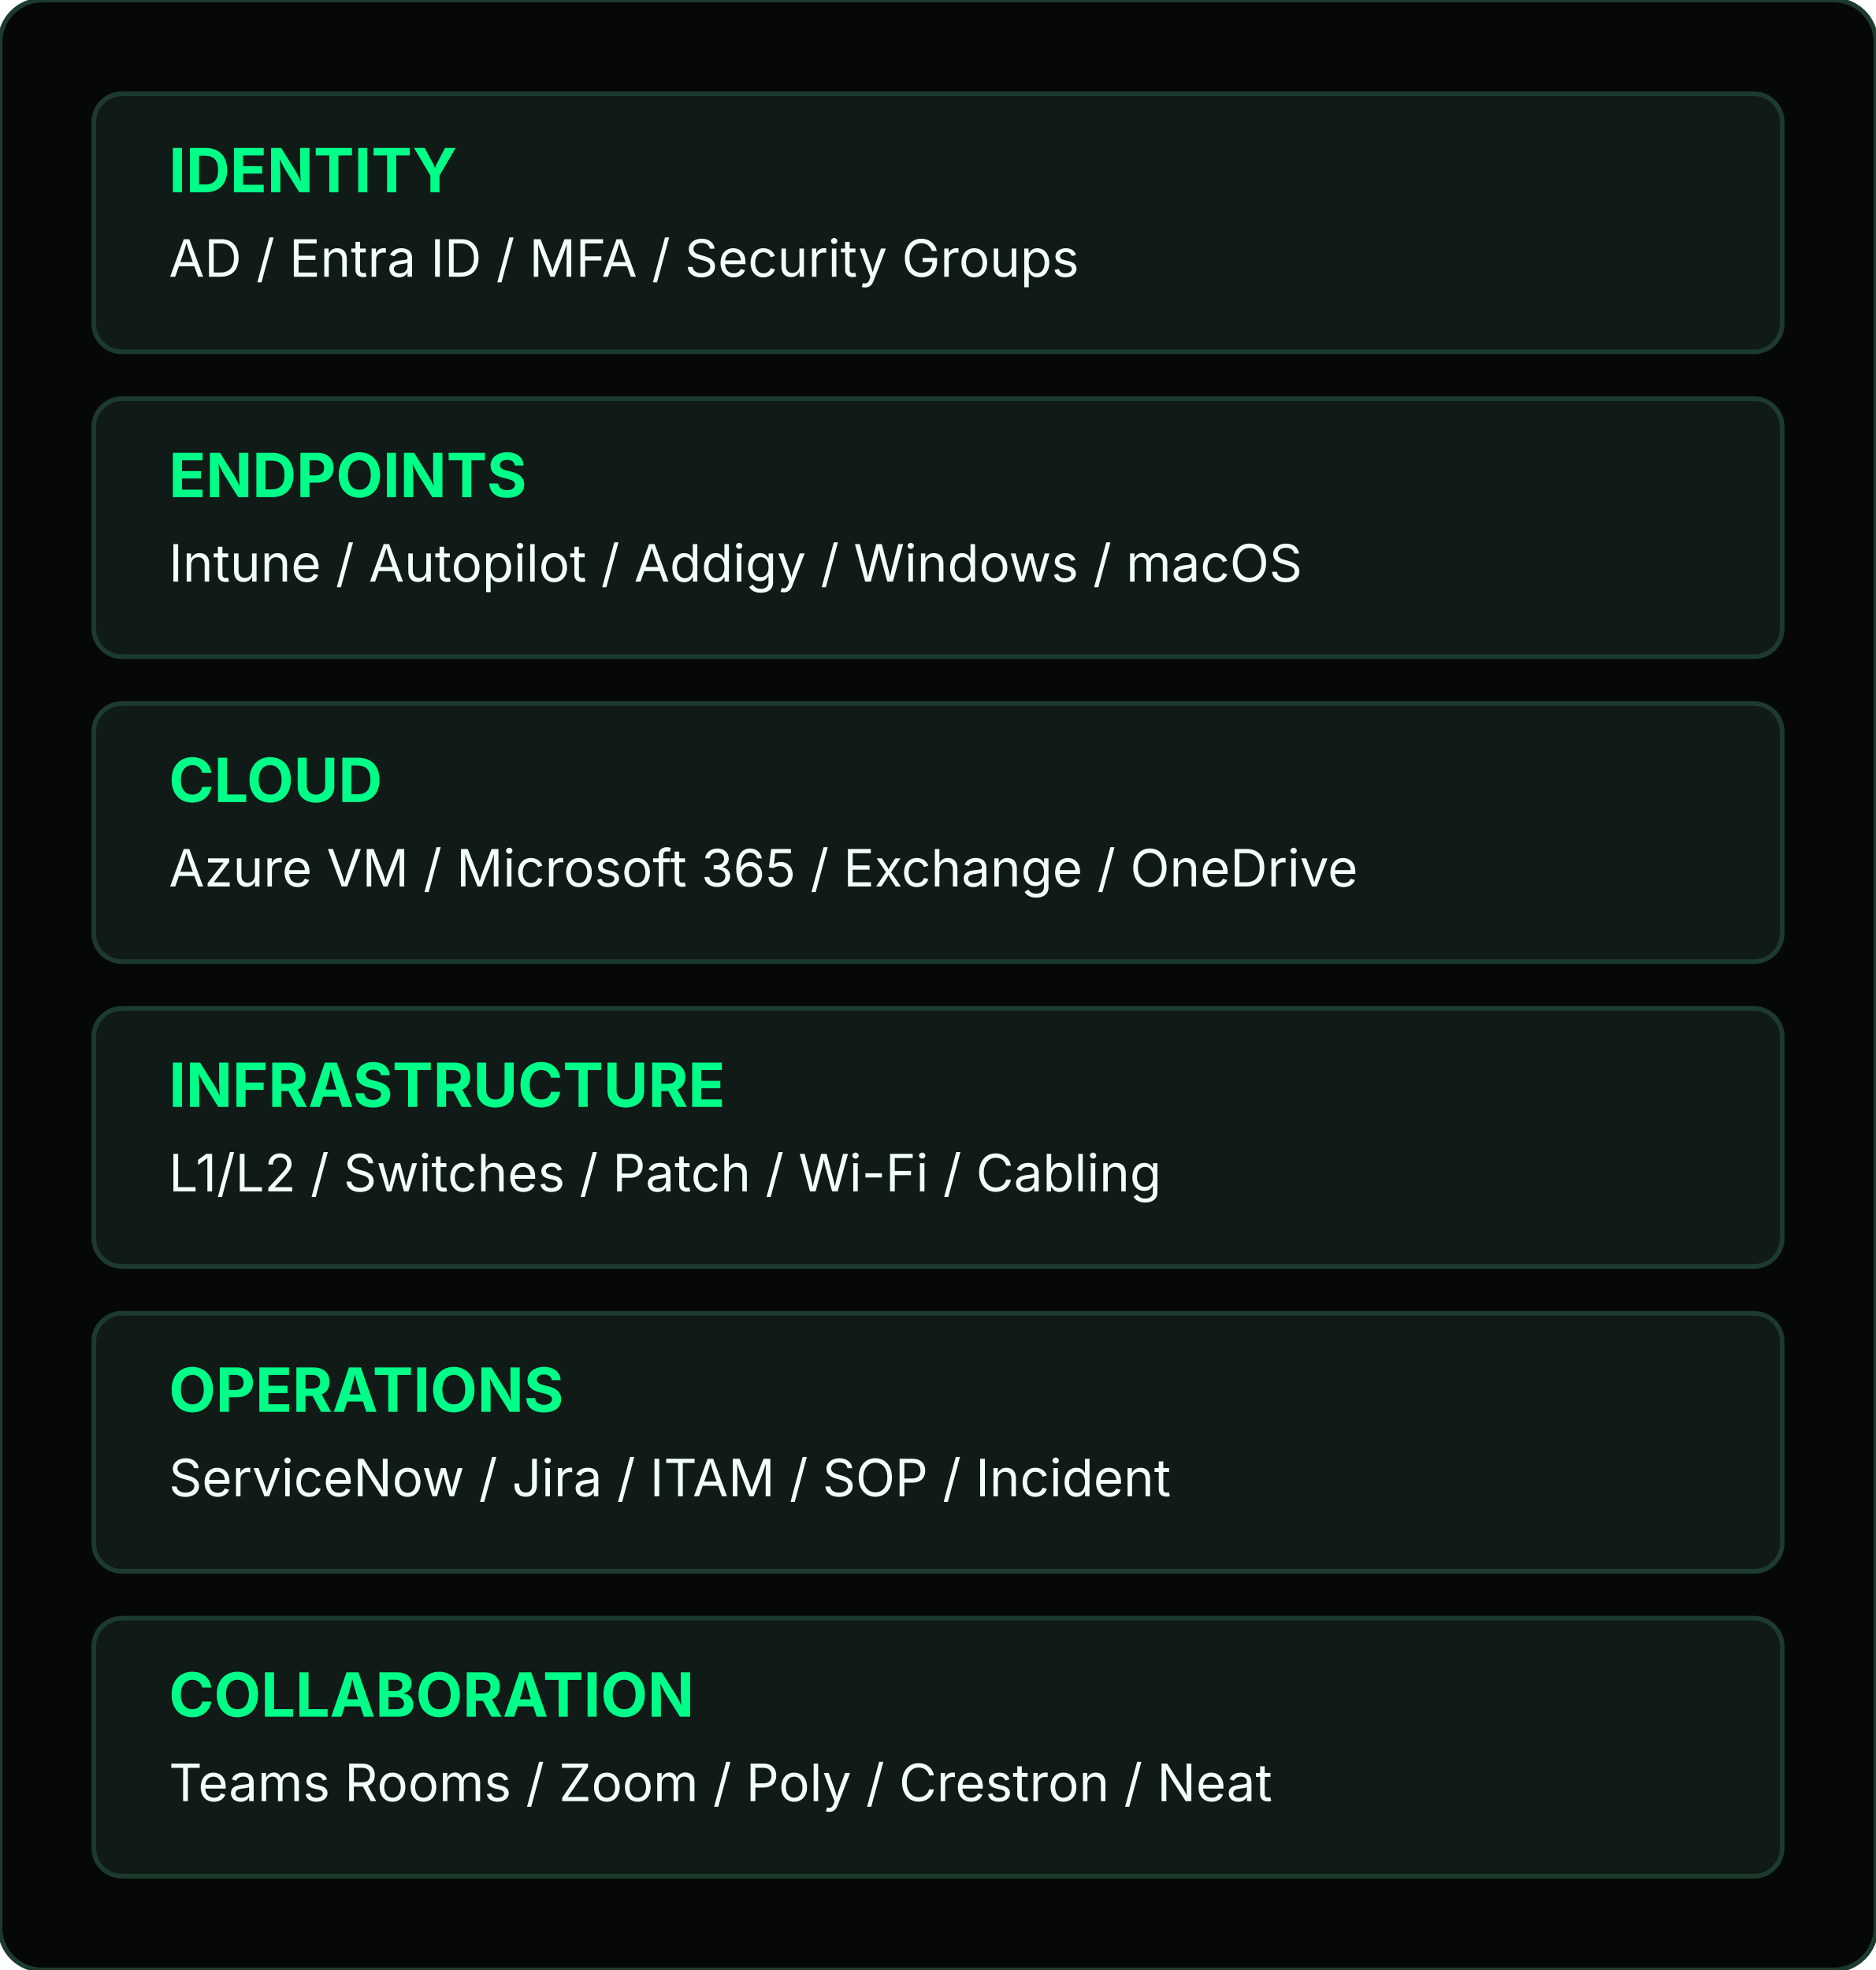
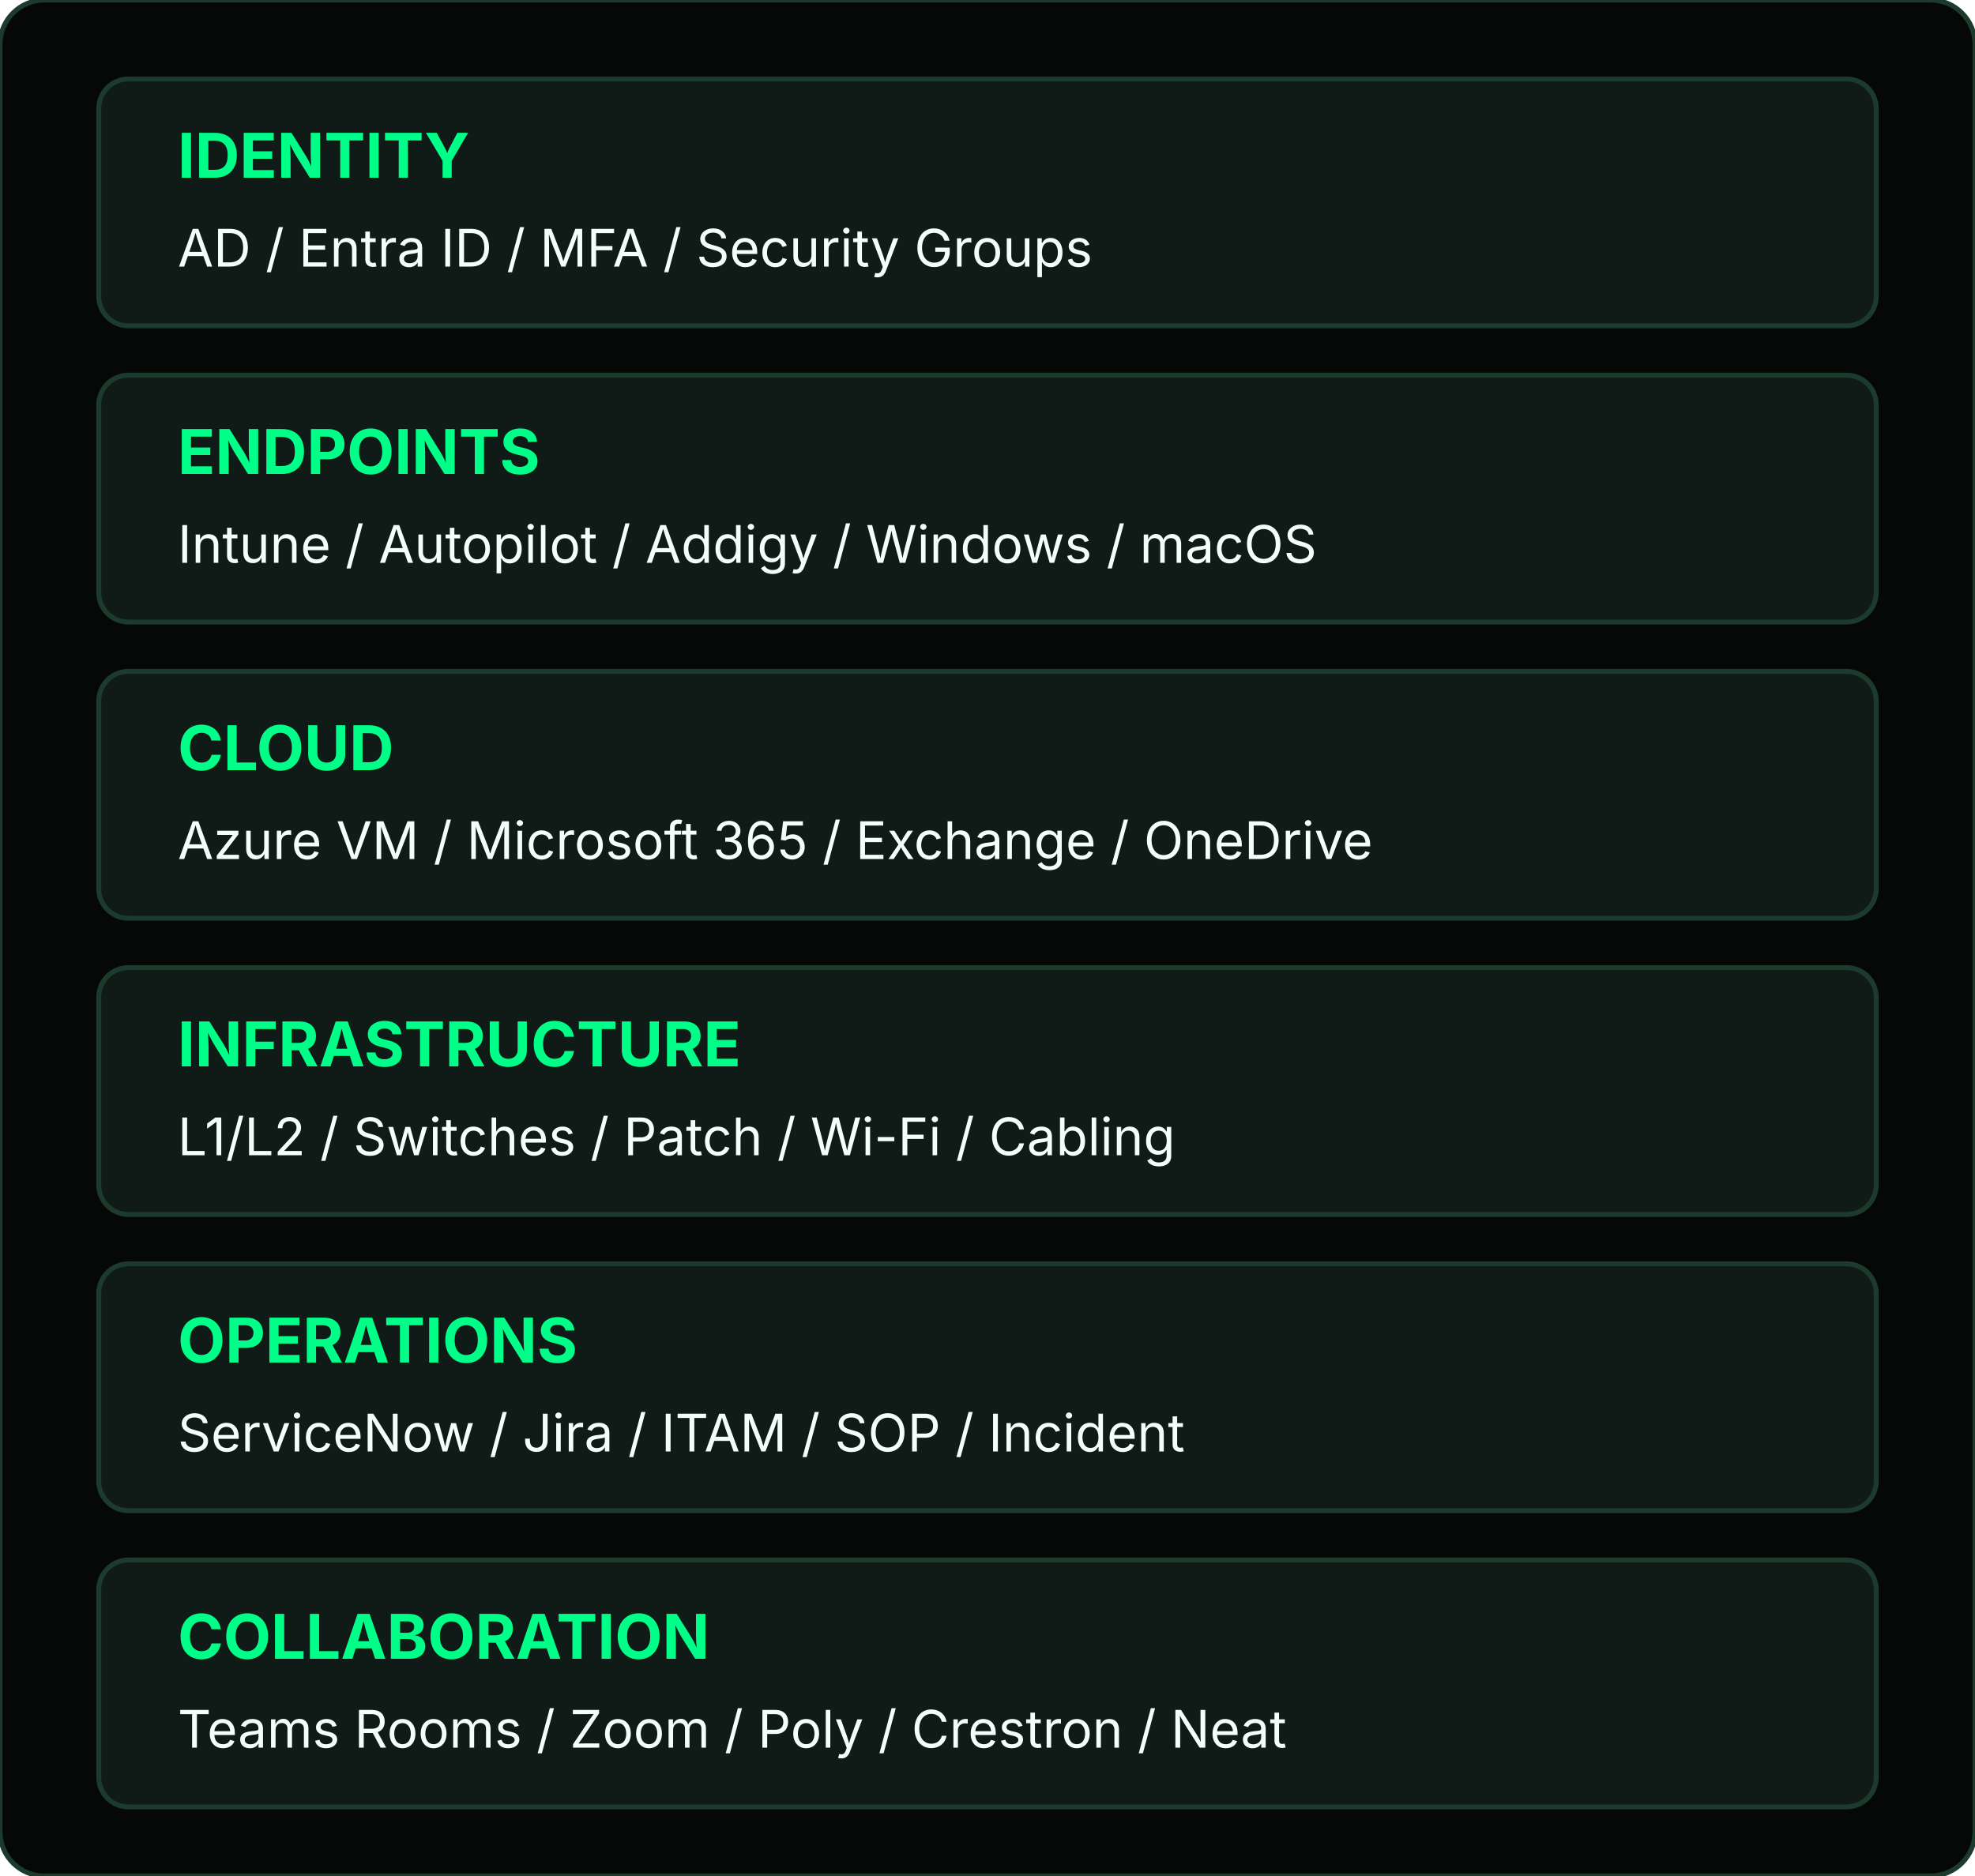
- <svg xmlns="http://www.w3.org/2000/svg" width="800" height="840" viewBox="0 0 800 840" role="img" aria-labelledby="title">
-   <rect width="800" height="840" rx="18" fill="#050807" stroke="#1C3B2D" stroke-width="2" />
+ <svg xmlns="http://www.w3.org/2000/svg" width="800" height="760" viewBox="0 0 800 760" role="img" aria-labelledby="title">
+   <rect width="800" height="760" rx="18" fill="#050807" stroke="#1C3B2D" stroke-width="2" />
  <g fill="#101A16" stroke="#1C3B2D" stroke-width="2">
-     <rect x="40" y="40" width="720" height="110" rx="12" />
-     <rect x="40" y="170" width="720" height="110" rx="12" />
-     <rect x="40" y="300" width="720" height="110" rx="12" />
-     <rect x="40" y="430" width="720" height="110" rx="12" />
-     <rect x="40" y="560" width="720" height="110" rx="12" />
-     <rect x="40" y="690" width="720" height="110" rx="12" />
+     <rect x="40" y="32" width="720" height="100" rx="12" />
+     <rect x="40" y="152" width="720" height="100" rx="12" />
+     <rect x="40" y="272" width="720" height="100" rx="12" />
+     <rect x="40" y="392" width="720" height="100" rx="12" />
+     <rect x="40" y="512" width="720" height="100" rx="12" />
+     <rect x="40" y="632" width="720" height="100" rx="12" />
  </g>
  <g font-family="Inter, Segoe UI, Arial, sans-serif" fill="#F2FFF8">
-     <g fill="#00FF88" font-size="26" font-weight="700">
-       <text x="72" y="82">IDENTITY</text>
-       <text x="72" y="212">ENDPOINTS</text>
-       <text x="72" y="342">CLOUD</text>
-       <text x="72" y="472">INFRASTRUCTURE</text>
-       <text x="72" y="602">OPERATIONS</text>
-       <text x="72" y="732">COLLABORATION</text>
+     <g fill="#00FF88" font-size="25" font-weight="700">
+       <text x="72" y="72">IDENTITY</text>
+       <text x="72" y="192">ENDPOINTS</text>
+       <text x="72" y="312">CLOUD</text>
+       <text x="72" y="432">INFRASTRUCTURE</text>
+       <text x="72" y="552">OPERATIONS</text>
+       <text x="72" y="672">COLLABORATION</text>
    </g>
-     <g font-size="22">
-       <text x="72" y="118">AD / Entra ID / MFA / Security Groups</text>
-       <text x="72" y="248">Intune / Autopilot / Addigy / Windows / macOS</text>
-       <text x="72" y="378">Azure VM / Microsoft 365 / Exchange / OneDrive</text>
-       <text x="72" y="508">L1/L2 / Switches / Patch / Wi-Fi / Cabling</text>
-       <text x="72" y="638">ServiceNow / Jira / ITAM / SOP / Incident</text>
-       <text x="72" y="768">Teams Rooms / Zoom / Poly / Crestron / Neat</text>
+     <g font-size="21">
+       <text x="72" y="108">AD / Entra ID / MFA / Security Groups</text>
+       <text x="72" y="228">Intune / Autopilot / Addigy / Windows / macOS</text>
+       <text x="72" y="348">Azure VM / Microsoft 365 / Exchange / OneDrive</text>
+       <text x="72" y="468">L1/L2 / Switches / Patch / Wi-Fi / Cabling</text>
+       <text x="72" y="588">ServiceNow / Jira / ITAM / SOP / Incident</text>
+       <text x="72" y="708">Teams Rooms / Zoom / Poly / Crestron / Neat</text>
    </g>
  </g>
</svg>
